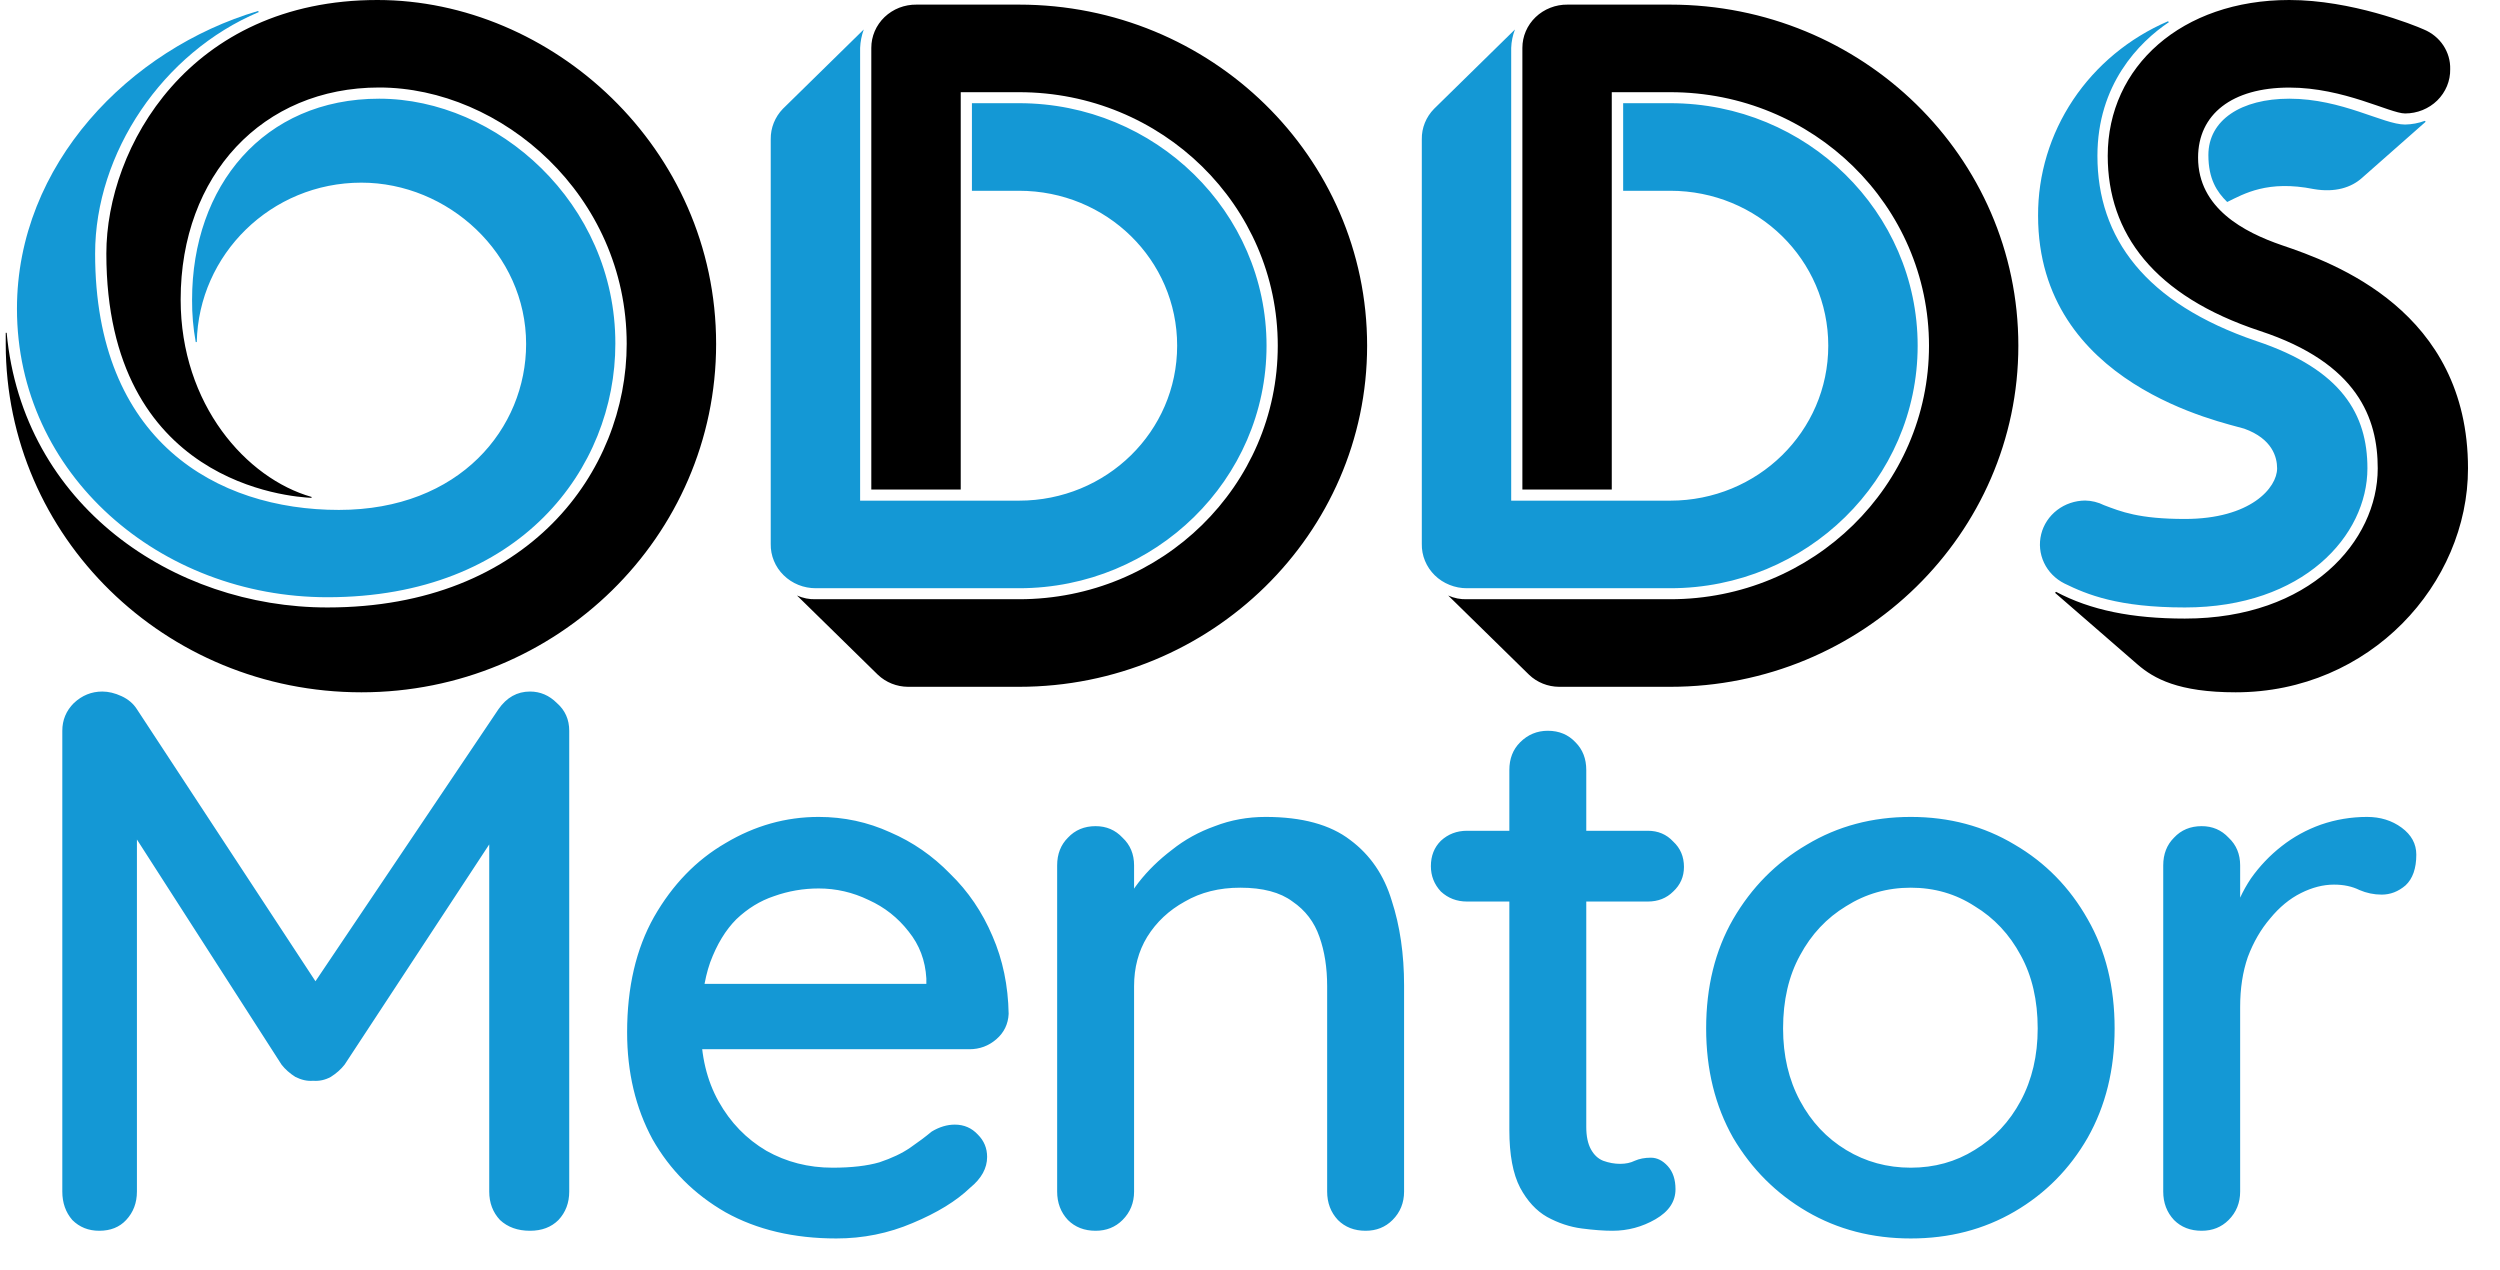
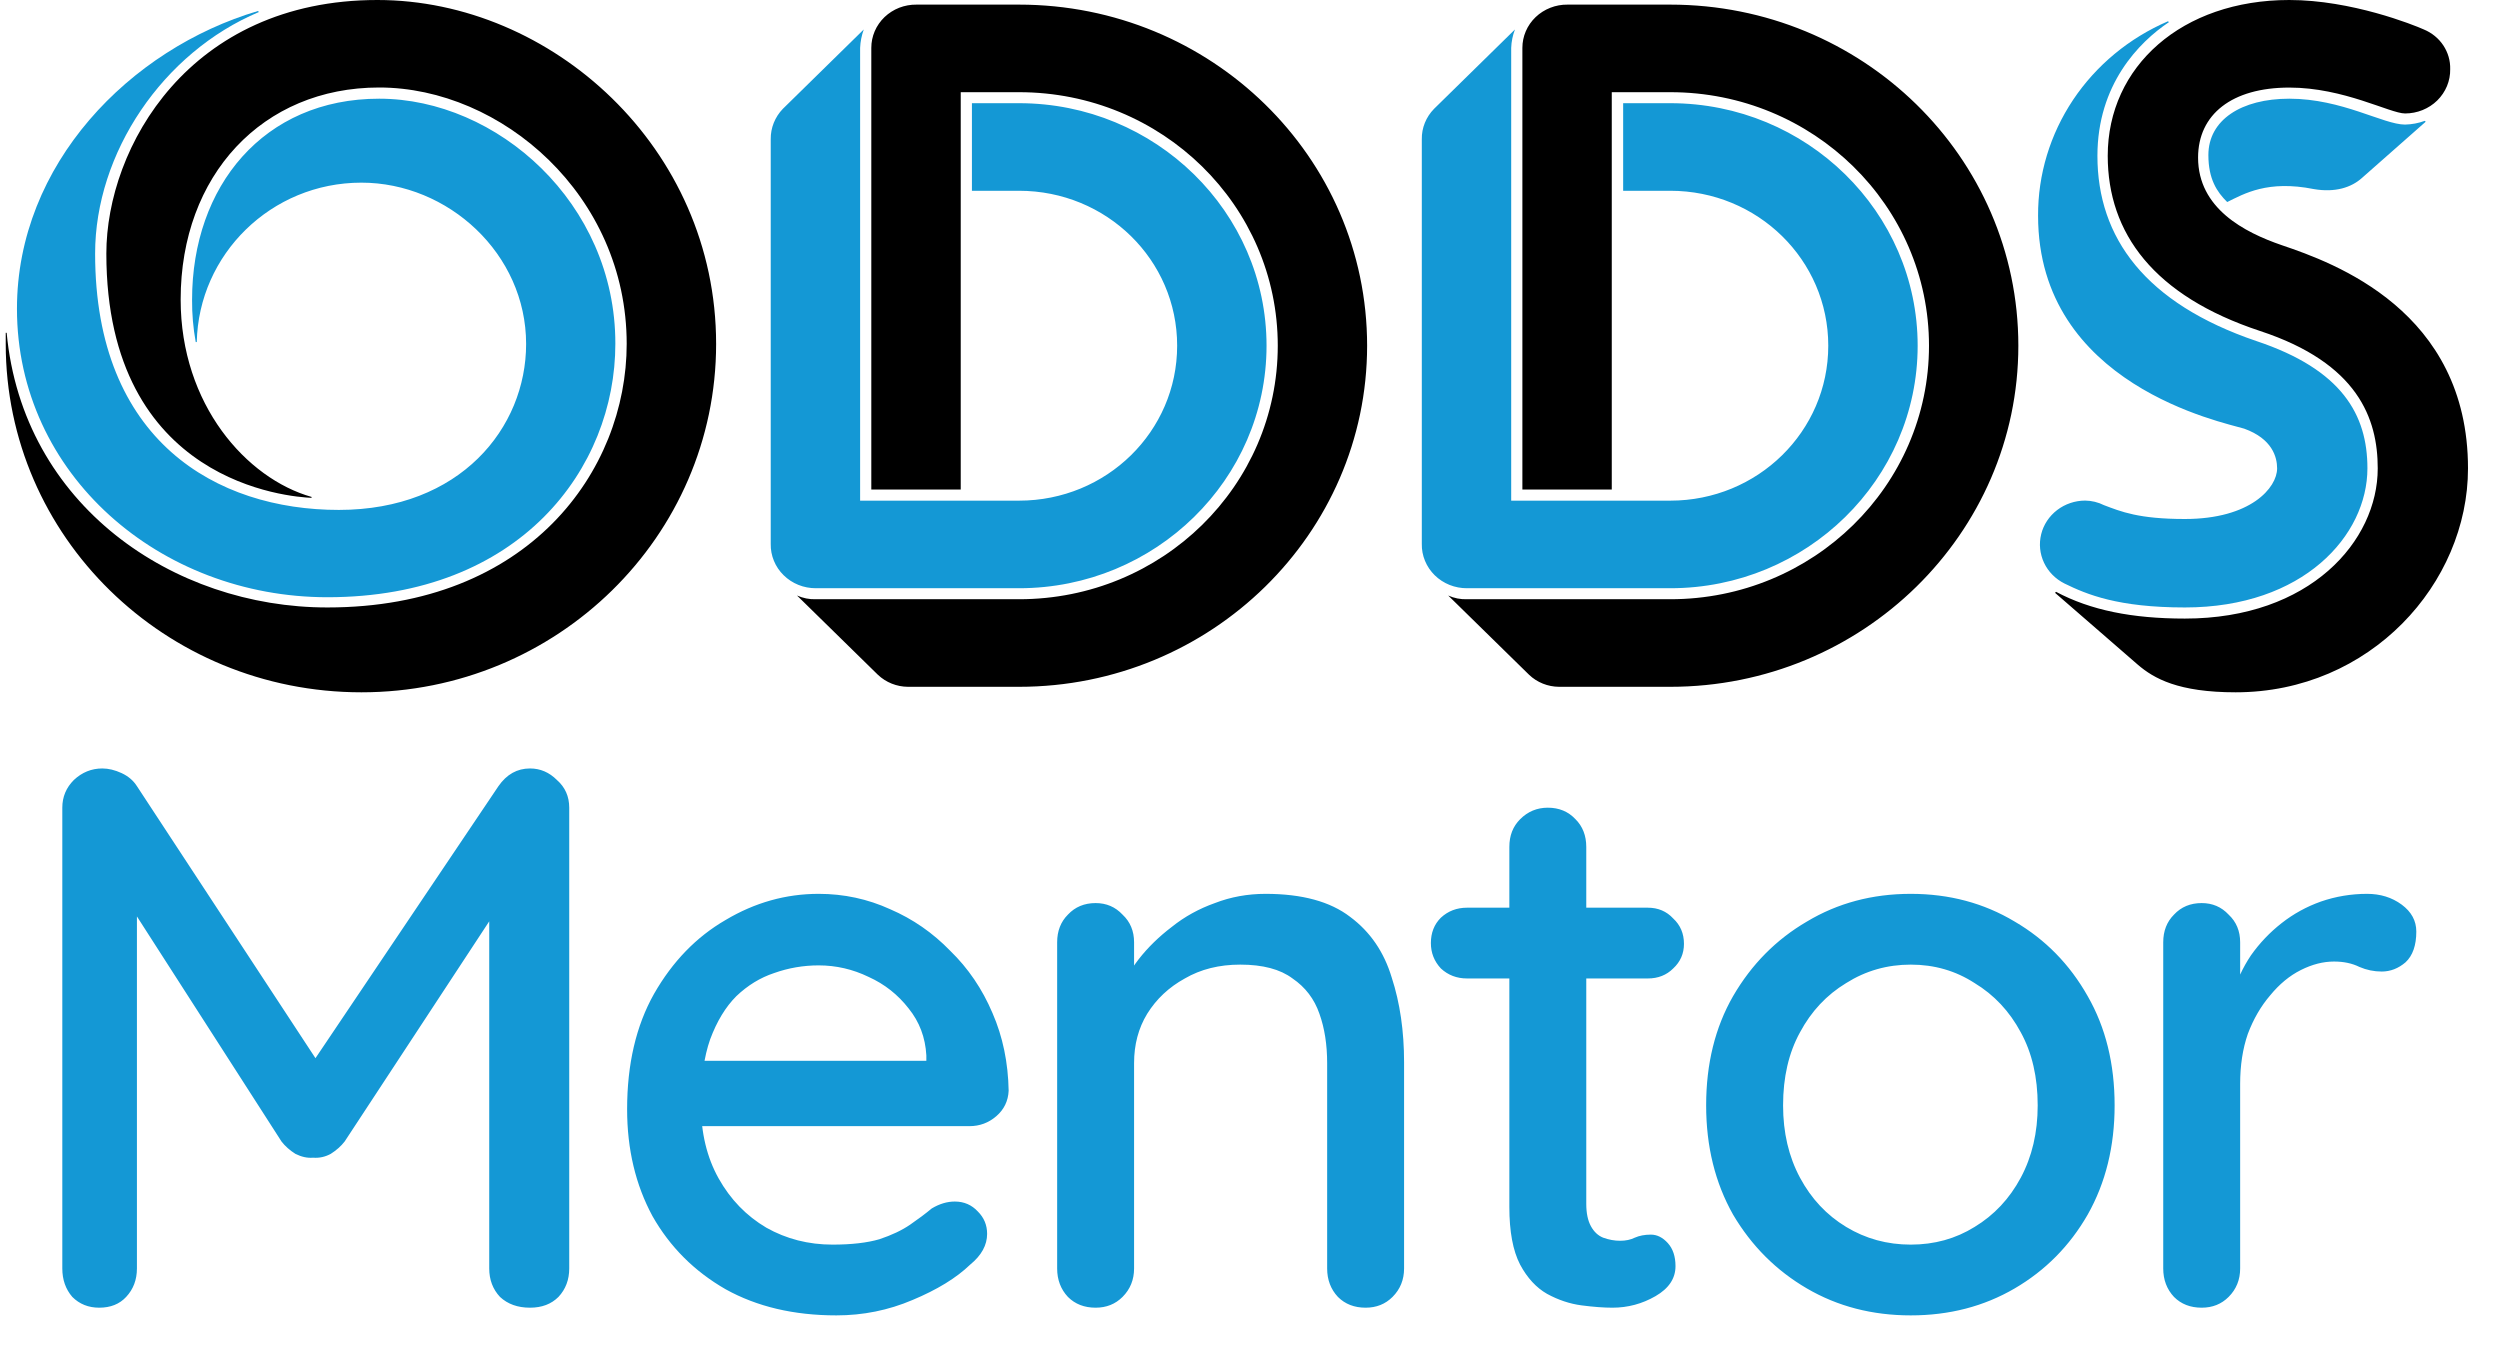
- <svg xmlns="http://www.w3.org/2000/svg" width="65" height="33" viewBox="0 0 65 33" fill="none">
-   <path d="M9.812 0C4.919 0 2.765 3.835 2.765 6.592C2.765 12.584 7.563 12.92 8.1 12.944V12.92C6.411 12.441 4.697 10.523 4.697 7.788C4.697 4.552 6.828 2.275 9.858 2.275C13.039 2.275 16.294 5.078 16.294 8.94C16.294 12.245 13.749 15.794 8.513 15.794C4.504 15.796 0.591 13.136 0.173 8.652H0.149V8.942C0.149 13.949 4.284 18 9.397 18C14.484 18 18.619 13.949 18.619 8.942C18.619 3.835 14.338 0 9.812 0ZM23.829 0.12C23.675 0.118 23.523 0.146 23.38 0.201C23.237 0.257 23.108 0.34 22.998 0.444C22.889 0.549 22.802 0.674 22.743 0.811C22.684 0.949 22.654 1.096 22.654 1.245V12.727H24.979V2.397H26.495C30.216 2.397 33.222 5.347 33.222 8.988C33.222 12.63 30.216 15.58 26.495 15.58H21.212C21.043 15.586 20.875 15.552 20.722 15.483L22.825 17.544C23.035 17.743 23.316 17.856 23.61 17.857H26.495C31.486 17.857 35.545 13.879 35.545 8.988C35.545 4.075 31.485 0.12 26.495 0.12H23.829ZM40.757 0.12C40.603 0.118 40.45 0.146 40.308 0.202C40.165 0.258 40.036 0.34 39.926 0.445C39.817 0.55 39.73 0.674 39.671 0.812C39.612 0.949 39.582 1.096 39.582 1.245V12.727H41.906V2.397H43.427C47.144 2.397 50.154 5.347 50.154 8.988C50.154 12.63 47.142 15.58 43.427 15.58H38.142C37.974 15.586 37.806 15.553 37.653 15.483L39.756 17.544C39.964 17.743 40.245 17.856 40.538 17.857H43.427C48.418 17.857 52.477 13.879 52.477 8.988C52.477 4.075 48.417 0.12 43.427 0.12H40.757ZM59.521 0C56.731 0 54.801 1.725 54.801 4.051C54.801 6.066 56.001 7.694 58.763 8.606C61.308 9.444 61.821 10.883 61.821 12.178C61.821 14.069 60.06 16.083 56.806 16.083C55.437 16.083 54.356 15.866 53.456 15.387L53.432 15.414L55.582 17.281C56.001 17.641 56.636 18 58.127 18C61.627 18 64.168 15.171 64.168 12.178C64.168 8.076 60.672 6.831 59.327 6.375C58.349 6.039 57.15 5.416 57.15 4.098C57.15 2.973 58.03 2.277 59.522 2.277C60.942 2.277 62.141 2.95 62.532 2.95C62.688 2.95 62.842 2.92 62.986 2.862C63.129 2.804 63.26 2.719 63.369 2.612C63.478 2.504 63.564 2.377 63.622 2.237C63.679 2.098 63.708 1.948 63.705 1.798C63.711 1.579 63.648 1.364 63.526 1.18C63.404 0.996 63.227 0.852 63.019 0.766C62.752 0.646 61.138 0 59.521 0Z" fill="black" />
-   <path d="M6.707 0.286C3.377 1.272 0.441 4.267 0.441 8.027C0.441 12.341 4.162 15.528 8.514 15.528C13.529 15.528 15.999 12.172 15.999 8.936C16.004 5.273 12.917 2.566 9.859 2.566C6.853 2.566 4.994 4.843 4.994 7.792C4.991 8.162 5.023 8.531 5.089 8.894H5.116C5.164 6.617 7.046 4.749 9.397 4.749C11.647 4.749 13.679 6.591 13.679 8.944C13.679 11.124 11.966 13.258 8.81 13.258C5.63 13.258 2.473 11.46 2.473 6.593C2.473 3.978 4.232 1.365 6.731 0.313L6.707 0.286ZM20.355 2.829C20.148 3.043 20.035 3.326 20.039 3.619V14.142C20.036 14.292 20.064 14.442 20.122 14.582C20.179 14.722 20.265 14.849 20.375 14.956C20.484 15.064 20.614 15.149 20.758 15.207C20.902 15.265 21.056 15.294 21.212 15.294H26.495C30.042 15.294 32.93 12.464 32.93 8.988C32.93 5.512 30.042 2.683 26.495 2.683H25.27V4.96H26.495C28.771 4.96 30.606 6.758 30.606 8.988C30.606 11.219 28.769 13.017 26.495 13.017H22.363V1.245C22.37 1.081 22.402 0.92 22.458 0.766L20.355 2.829ZM37.286 2.829C37.077 3.042 36.962 3.325 36.967 3.619V14.142C36.964 14.292 36.992 14.442 37.05 14.582C37.108 14.723 37.194 14.85 37.303 14.957C37.413 15.065 37.544 15.15 37.688 15.207C37.832 15.265 37.986 15.295 38.142 15.294H43.427C46.974 15.294 49.859 12.464 49.859 8.988C49.859 5.512 46.973 2.683 43.427 2.683H42.202V4.96H43.427C45.7 4.96 47.535 6.758 47.535 8.988C47.535 11.219 45.698 13.017 43.427 13.017H39.291V1.245C39.297 1.081 39.33 0.919 39.389 0.766L37.286 2.829ZM56.368 0.553C55.358 0.988 54.501 1.697 53.901 2.595C53.302 3.493 52.985 4.54 52.99 5.609C52.99 10.018 57.808 10.979 58.349 11.145C59.082 11.408 59.205 11.888 59.205 12.178C59.205 12.68 58.519 13.493 56.806 13.493C55.606 13.493 55.144 13.301 54.703 13.134C54.551 13.058 54.384 13.017 54.213 13.014C53.949 13.016 53.693 13.103 53.486 13.261C53.279 13.42 53.132 13.641 53.071 13.889C53.009 14.138 53.035 14.399 53.145 14.632C53.254 14.864 53.442 15.054 53.676 15.171C54.261 15.458 55.07 15.794 56.807 15.794C59.888 15.794 61.553 13.923 61.553 12.176C61.553 10.784 60.894 9.61 58.665 8.867C55.78 7.886 54.533 6.185 54.533 4.051C54.533 2.203 55.606 1.102 56.392 0.576L56.368 0.553ZM59.521 2.566C58.274 2.566 57.418 3.119 57.418 4.031C57.418 4.653 57.638 4.989 57.907 5.252C58.349 5.036 58.96 4.677 60.159 4.916C60.72 5.013 61.138 4.87 61.407 4.63L63.068 3.165L63.044 3.142C62.88 3.203 62.707 3.235 62.531 3.238C61.967 3.238 60.894 2.566 59.521 2.566V2.566Z" fill="#1498D5" />
-   <path d="M2.66 17.98C2.82 17.98 2.987 18.02 3.16 18.1C3.333 18.18 3.467 18.293 3.56 18.44L8.64 26.18L7.78 26.14L12.96 18.44C13.173 18.133 13.447 17.98 13.78 17.98C14.047 17.98 14.28 18.08 14.48 18.28C14.693 18.467 14.8 18.707 14.8 19V30.98C14.8 31.273 14.707 31.52 14.52 31.72C14.333 31.907 14.087 32 13.78 32C13.46 32 13.2 31.907 13 31.72C12.813 31.52 12.72 31.273 12.72 30.98V20.84L13.36 20.98L8.96 27.68C8.867 27.8 8.747 27.907 8.6 28C8.453 28.08 8.3 28.113 8.14 28.1C7.993 28.113 7.84 28.08 7.68 28C7.533 27.907 7.413 27.8 7.32 27.68L3.08 21.08L3.56 20.28V30.98C3.56 31.273 3.467 31.52 3.28 31.72C3.107 31.907 2.873 32 2.58 32C2.3 32 2.067 31.907 1.88 31.72C1.707 31.52 1.62 31.273 1.62 30.98V19C1.62 18.72 1.72 18.48 1.92 18.28C2.133 18.08 2.38 17.98 2.66 17.98ZM21.745 32.2C20.639 32.2 19.679 31.973 18.865 31.52C18.052 31.053 17.419 30.42 16.965 29.62C16.525 28.807 16.305 27.88 16.305 26.84C16.305 25.667 16.539 24.667 17.005 23.84C17.485 23 18.105 22.36 18.865 21.92C19.625 21.467 20.432 21.24 21.285 21.24C21.939 21.24 22.559 21.373 23.145 21.64C23.732 21.893 24.252 22.253 24.705 22.72C25.172 23.173 25.539 23.713 25.805 24.34C26.072 24.953 26.212 25.627 26.225 26.36C26.212 26.627 26.105 26.847 25.905 27.02C25.705 27.193 25.472 27.28 25.205 27.28H17.425L16.945 25.58H24.465L24.085 25.94V25.44C24.059 24.973 23.905 24.567 23.625 24.22C23.345 23.86 22.999 23.587 22.585 23.4C22.172 23.2 21.739 23.1 21.285 23.1C20.885 23.1 20.499 23.167 20.125 23.3C19.765 23.42 19.439 23.62 19.145 23.9C18.865 24.18 18.639 24.553 18.465 25.02C18.305 25.473 18.225 26.04 18.225 26.72C18.225 27.453 18.379 28.093 18.685 28.64C18.992 29.187 19.405 29.613 19.925 29.92C20.445 30.213 21.019 30.36 21.645 30.36C22.139 30.36 22.545 30.313 22.865 30.22C23.185 30.113 23.452 29.987 23.665 29.84C23.879 29.693 24.065 29.553 24.225 29.42C24.425 29.3 24.625 29.24 24.825 29.24C25.065 29.24 25.265 29.327 25.425 29.5C25.585 29.66 25.665 29.853 25.665 30.08C25.665 30.373 25.519 30.64 25.225 30.88C24.865 31.227 24.365 31.533 23.725 31.8C23.099 32.067 22.439 32.2 21.745 32.2ZM32.906 21.24C33.853 21.24 34.586 21.44 35.106 21.84C35.626 22.227 35.986 22.753 36.186 23.42C36.399 24.073 36.506 24.807 36.506 25.62V30.98C36.506 31.273 36.406 31.52 36.206 31.72C36.019 31.907 35.786 32 35.506 32C35.213 32 34.973 31.907 34.786 31.72C34.599 31.52 34.506 31.273 34.506 30.98V25.64C34.506 25.16 34.439 24.733 34.306 24.36C34.173 23.973 33.939 23.667 33.606 23.44C33.286 23.2 32.833 23.08 32.246 23.08C31.699 23.08 31.219 23.2 30.806 23.44C30.393 23.667 30.066 23.973 29.826 24.36C29.599 24.733 29.486 25.16 29.486 25.64V30.98C29.486 31.273 29.386 31.52 29.186 31.72C28.999 31.907 28.766 32 28.486 32C28.193 32 27.953 31.907 27.766 31.72C27.579 31.52 27.486 31.273 27.486 30.98V22.5C27.486 22.207 27.579 21.967 27.766 21.78C27.953 21.58 28.193 21.48 28.486 21.48C28.766 21.48 28.999 21.58 29.186 21.78C29.386 21.967 29.486 22.207 29.486 22.5V23.62L29.126 23.82C29.219 23.527 29.379 23.233 29.606 22.94C29.846 22.633 30.133 22.353 30.466 22.1C30.799 21.833 31.173 21.627 31.586 21.48C31.999 21.32 32.439 21.24 32.906 21.24ZM38.143 21.6H42.843C43.109 21.6 43.33 21.693 43.503 21.88C43.69 22.053 43.783 22.273 43.783 22.54C43.783 22.793 43.69 23.007 43.503 23.18C43.33 23.353 43.109 23.44 42.843 23.44H38.143C37.876 23.44 37.65 23.353 37.463 23.18C37.289 22.993 37.203 22.773 37.203 22.52C37.203 22.253 37.289 22.033 37.463 21.86C37.65 21.687 37.876 21.6 38.143 21.6ZM40.243 19C40.536 19 40.776 19.1 40.963 19.3C41.15 19.487 41.243 19.727 41.243 20.02V29.3C41.243 29.54 41.283 29.733 41.363 29.88C41.443 30.027 41.55 30.127 41.683 30.18C41.83 30.233 41.976 30.26 42.123 30.26C42.27 30.26 42.396 30.233 42.503 30.18C42.623 30.127 42.763 30.1 42.923 30.1C43.083 30.1 43.23 30.173 43.363 30.32C43.496 30.467 43.563 30.667 43.563 30.92C43.563 31.24 43.389 31.5 43.043 31.7C42.696 31.9 42.323 32 41.923 32C41.696 32 41.429 31.98 41.123 31.94C40.816 31.9 40.516 31.8 40.223 31.64C39.943 31.48 39.709 31.227 39.523 30.88C39.336 30.52 39.243 30.02 39.243 29.38V20.02C39.243 19.727 39.336 19.487 39.523 19.3C39.723 19.1 39.963 19 40.243 19ZM54.98 26.74C54.98 27.807 54.747 28.753 54.28 29.58C53.813 30.393 53.18 31.033 52.38 31.5C51.58 31.967 50.68 32.2 49.68 32.2C48.68 32.2 47.78 31.967 46.98 31.5C46.18 31.033 45.54 30.393 45.06 29.58C44.593 28.753 44.36 27.807 44.36 26.74C44.36 25.66 44.593 24.713 45.06 23.9C45.54 23.073 46.18 22.427 46.98 21.96C47.78 21.48 48.68 21.24 49.68 21.24C50.68 21.24 51.58 21.48 52.38 21.96C53.18 22.427 53.813 23.073 54.28 23.9C54.747 24.713 54.98 25.66 54.98 26.74ZM52.98 26.74C52.98 26.007 52.833 25.373 52.54 24.84C52.247 24.293 51.847 23.867 51.34 23.56C50.847 23.24 50.293 23.08 49.68 23.08C49.067 23.08 48.507 23.24 48 23.56C47.493 23.867 47.093 24.293 46.8 24.84C46.507 25.373 46.36 26.007 46.36 26.74C46.36 27.447 46.507 28.073 46.8 28.62C47.093 29.167 47.493 29.593 48 29.9C48.507 30.207 49.067 30.36 49.68 30.36C50.293 30.36 50.847 30.207 51.34 29.9C51.847 29.593 52.247 29.167 52.54 28.62C52.833 28.073 52.98 27.447 52.98 26.74ZM57.244 32C56.95 32 56.71 31.907 56.524 31.72C56.337 31.52 56.244 31.273 56.244 30.98V22.5C56.244 22.207 56.337 21.967 56.524 21.78C56.71 21.58 56.95 21.48 57.244 21.48C57.524 21.48 57.757 21.58 57.944 21.78C58.144 21.967 58.244 22.207 58.244 22.5V24.74L58.044 23.88C58.15 23.507 58.31 23.16 58.524 22.84C58.75 22.52 59.017 22.24 59.324 22C59.63 21.76 59.97 21.573 60.344 21.44C60.73 21.307 61.13 21.24 61.544 21.24C61.89 21.24 62.19 21.333 62.444 21.52C62.697 21.707 62.824 21.94 62.824 22.22C62.824 22.58 62.73 22.847 62.544 23.02C62.357 23.18 62.15 23.26 61.924 23.26C61.724 23.26 61.53 23.22 61.344 23.14C61.157 23.047 60.937 23 60.684 23C60.404 23 60.117 23.073 59.824 23.22C59.53 23.367 59.264 23.587 59.024 23.88C58.784 24.16 58.59 24.493 58.444 24.88C58.31 25.267 58.244 25.7 58.244 26.18V30.98C58.244 31.273 58.144 31.52 57.944 31.72C57.757 31.907 57.524 32 57.244 32Z" fill="#1498D5" />
+ <svg xmlns="http://www.w3.org/2000/svg" width="65" height="35" viewBox="0 0 65 35" fill="none">
+   <path d="M9.812 0C4.919 0 2.765 3.835 2.765 6.592C2.765 12.584 7.563 12.92 8.1 12.944V12.92C6.411 12.441 4.697 10.523 4.697 7.788C4.697 4.552 6.828 2.275 9.858 2.275C13.039 2.275 16.294 5.078 16.294 8.94C16.294 12.245 13.749 15.794 8.513 15.794C4.504 15.796 0.591 13.136 0.173 8.652H0.149V8.942C0.149 13.949 4.284 18 9.397 18C14.484 18 18.619 13.949 18.619 8.942C18.619 3.835 14.338 0 9.812 0ZM23.829 0.12C23.675 0.118 23.523 0.146 23.38 0.201C23.237 0.257 23.108 0.34 22.998 0.444C22.889 0.549 22.802 0.674 22.743 0.811C22.684 0.949 22.654 1.096 22.654 1.245V12.727H24.979V2.397H26.495C30.216 2.397 33.222 5.347 33.222 8.988C33.222 12.63 30.216 15.58 26.495 15.58H21.212C21.043 15.586 20.875 15.552 20.722 15.483L22.825 17.544C23.035 17.743 23.316 17.856 23.61 17.857H26.495C31.486 17.857 35.545 13.879 35.545 8.988C35.545 4.075 31.485 0.12 26.495 0.12H23.829ZM40.757 0.12C40.603 0.118 40.45 0.146 40.308 0.202C40.165 0.258 40.036 0.34 39.926 0.445C39.817 0.55 39.73 0.674 39.671 0.812C39.612 0.949 39.582 1.096 39.582 1.245V12.727H41.906V2.397H43.427C47.144 2.397 50.154 5.347 50.154 8.988C50.154 12.63 47.142 15.58 43.427 15.58H38.142C37.974 15.586 37.806 15.553 37.653 15.483L39.756 17.544C39.964 17.743 40.245 17.856 40.538 17.857H43.427C48.418 17.857 52.477 13.879 52.477 8.988C52.477 4.075 48.417 0.12 43.427 0.12H40.757ZM59.521 0C56.731 0 54.801 1.725 54.801 4.051C54.801 6.066 56.001 7.694 58.763 8.606C61.308 9.444 61.821 10.883 61.821 12.178C61.821 14.069 60.06 16.083 56.806 16.083C55.437 16.083 54.356 15.866 53.456 15.387L53.432 15.414L55.582 17.281C56.001 17.641 56.636 18 58.127 18C61.627 18 64.168 15.171 64.168 12.178C64.168 8.076 60.672 6.831 59.327 6.375C58.348 6.039 57.15 5.416 57.15 4.098C57.15 2.973 58.03 2.277 59.522 2.277C60.942 2.277 62.141 2.95 62.532 2.95C62.688 2.95 62.842 2.92 62.986 2.862C63.129 2.804 63.26 2.719 63.369 2.612C63.478 2.504 63.564 2.377 63.622 2.237C63.679 2.098 63.708 1.948 63.705 1.798C63.711 1.579 63.648 1.364 63.526 1.18C63.404 0.996 63.227 0.852 63.019 0.766C62.752 0.646 61.138 0 59.521 0Z" fill="black" />
+   <path d="M6.707 0.286C3.377 1.272 0.441 4.268 0.441 8.027C0.441 12.341 4.162 15.528 8.514 15.528C13.529 15.528 15.999 12.172 15.999 8.937C16.004 5.273 12.917 2.566 9.859 2.566C6.853 2.566 4.994 4.843 4.994 7.792C4.991 8.162 5.023 8.531 5.089 8.894H5.116C5.164 6.617 7.046 4.749 9.397 4.749C11.647 4.749 13.679 6.592 13.679 8.944C13.679 11.124 11.966 13.258 8.81 13.258C5.63 13.258 2.473 11.46 2.473 6.593C2.473 3.978 4.232 1.365 6.731 0.313L6.707 0.286ZM20.355 2.829C20.148 3.043 20.035 3.326 20.039 3.619V14.142C20.036 14.292 20.064 14.442 20.122 14.582C20.179 14.722 20.265 14.849 20.375 14.956C20.484 15.064 20.614 15.149 20.758 15.207C20.902 15.265 21.056 15.294 21.212 15.294H26.495C30.042 15.294 32.93 12.464 32.93 8.988C32.93 5.512 30.042 2.683 26.495 2.683H25.27V4.96H26.495C28.771 4.96 30.606 6.758 30.606 8.988C30.606 11.219 28.769 13.017 26.495 13.017H22.363V1.245C22.37 1.081 22.402 0.92 22.458 0.766L20.355 2.829ZM37.286 2.829C37.077 3.042 36.962 3.325 36.967 3.619V14.142C36.964 14.293 36.992 14.442 37.05 14.582C37.108 14.723 37.194 14.85 37.303 14.957C37.413 15.065 37.544 15.15 37.688 15.208C37.832 15.265 37.986 15.295 38.142 15.294H43.427C46.974 15.294 49.859 12.464 49.859 8.988C49.859 5.512 46.973 2.683 43.427 2.683H42.202V4.96H43.427C45.7 4.96 47.535 6.758 47.535 8.988C47.535 11.219 45.698 13.017 43.427 13.017H39.291V1.245C39.297 1.081 39.33 0.919 39.389 0.766L37.286 2.829ZM56.368 0.553C55.358 0.988 54.501 1.698 53.901 2.595C53.302 3.493 52.985 4.54 52.99 5.609C52.99 10.018 57.808 10.979 58.349 11.145C59.082 11.409 59.205 11.888 59.205 12.178C59.205 12.68 58.519 13.494 56.806 13.494C55.606 13.494 55.144 13.301 54.703 13.134C54.551 13.058 54.384 13.017 54.213 13.015C53.949 13.016 53.693 13.103 53.486 13.261C53.279 13.42 53.132 13.641 53.071 13.889C53.009 14.138 53.035 14.399 53.145 14.632C53.254 14.864 53.442 15.054 53.676 15.171C54.261 15.458 55.07 15.794 56.807 15.794C59.888 15.794 61.553 13.923 61.553 12.176C61.553 10.784 60.894 9.61 58.665 8.867C55.78 7.886 54.533 6.185 54.533 4.051C54.533 2.204 55.606 1.102 56.392 0.576L56.368 0.553ZM59.521 2.566C58.274 2.566 57.418 3.119 57.418 4.031C57.418 4.653 57.638 4.989 57.907 5.253C58.349 5.036 58.96 4.677 60.159 4.916C60.72 5.013 61.138 4.87 61.407 4.63L63.068 3.165L63.044 3.142C62.88 3.203 62.707 3.235 62.531 3.239C61.967 3.239 60.894 2.566 59.521 2.566Z" fill="#1498D5" />
+   <path d="M2.66 19.98C2.82 19.98 2.987 20.02 3.16 20.1C3.333 20.18 3.467 20.293 3.56 20.44L8.64 28.18L7.78 28.14L12.96 20.44C13.173 20.133 13.447 19.98 13.78 19.98C14.047 19.98 14.28 20.08 14.48 20.28C14.693 20.467 14.8 20.707 14.8 21V32.98C14.8 33.273 14.707 33.52 14.52 33.72C14.333 33.907 14.087 34 13.78 34C13.46 34 13.2 33.907 13 33.72C12.813 33.52 12.72 33.273 12.72 32.98V22.84L13.36 22.98L8.96 29.68C8.867 29.8 8.747 29.907 8.6 30C8.453 30.08 8.3 30.113 8.14 30.1C7.993 30.113 7.84 30.08 7.68 30C7.533 29.907 7.413 29.8 7.32 29.68L3.08 23.08L3.56 22.28V32.98C3.56 33.273 3.467 33.52 3.28 33.72C3.107 33.907 2.873 34 2.58 34C2.3 34 2.067 33.907 1.88 33.72C1.707 33.52 1.62 33.273 1.62 32.98V21C1.62 20.72 1.72 20.48 1.92 20.28C2.133 20.08 2.38 19.98 2.66 19.98ZM21.745 34.2C20.639 34.2 19.679 33.973 18.865 33.52C18.052 33.053 17.419 32.42 16.965 31.62C16.525 30.807 16.305 29.88 16.305 28.84C16.305 27.667 16.539 26.667 17.005 25.84C17.485 25 18.105 24.36 18.865 23.92C19.625 23.467 20.432 23.24 21.285 23.24C21.939 23.24 22.559 23.373 23.145 23.64C23.732 23.893 24.252 24.253 24.705 24.72C25.172 25.173 25.539 25.713 25.805 26.34C26.072 26.953 26.212 27.627 26.225 28.36C26.212 28.627 26.105 28.847 25.905 29.02C25.705 29.193 25.472 29.28 25.205 29.28H17.425L16.945 27.58H24.465L24.085 27.94V27.44C24.059 26.973 23.905 26.567 23.625 26.22C23.345 25.86 22.999 25.587 22.585 25.4C22.172 25.2 21.739 25.1 21.285 25.1C20.885 25.1 20.499 25.167 20.125 25.3C19.765 25.42 19.439 25.62 19.145 25.9C18.865 26.18 18.639 26.553 18.465 27.02C18.305 27.473 18.225 28.04 18.225 28.72C18.225 29.453 18.379 30.093 18.685 30.64C18.992 31.187 19.405 31.613 19.925 31.92C20.445 32.213 21.019 32.36 21.645 32.36C22.139 32.36 22.545 32.313 22.865 32.22C23.185 32.113 23.452 31.987 23.665 31.84C23.879 31.693 24.065 31.553 24.225 31.42C24.425 31.3 24.625 31.24 24.825 31.24C25.065 31.24 25.265 31.327 25.425 31.5C25.585 31.66 25.665 31.853 25.665 32.08C25.665 32.373 25.519 32.64 25.225 32.88C24.865 33.227 24.365 33.533 23.725 33.8C23.099 34.067 22.439 34.2 21.745 34.2ZM32.906 23.24C33.853 23.24 34.586 23.44 35.106 23.84C35.626 24.227 35.986 24.753 36.186 25.42C36.399 26.073 36.506 26.807 36.506 27.62V32.98C36.506 33.273 36.406 33.52 36.206 33.72C36.019 33.907 35.786 34 35.506 34C35.213 34 34.973 33.907 34.786 33.72C34.599 33.52 34.506 33.273 34.506 32.98V27.64C34.506 27.16 34.439 26.733 34.306 26.36C34.173 25.973 33.939 25.667 33.606 25.44C33.286 25.2 32.833 25.08 32.246 25.08C31.699 25.08 31.219 25.2 30.806 25.44C30.393 25.667 30.066 25.973 29.826 26.36C29.599 26.733 29.486 27.16 29.486 27.64V32.98C29.486 33.273 29.386 33.52 29.186 33.72C28.999 33.907 28.766 34 28.486 34C28.193 34 27.953 33.907 27.766 33.72C27.579 33.52 27.486 33.273 27.486 32.98V24.5C27.486 24.207 27.579 23.967 27.766 23.78C27.953 23.58 28.193 23.48 28.486 23.48C28.766 23.48 28.999 23.58 29.186 23.78C29.386 23.967 29.486 24.207 29.486 24.5V25.62L29.126 25.82C29.219 25.527 29.379 25.233 29.606 24.94C29.846 24.633 30.133 24.353 30.466 24.1C30.799 23.833 31.173 23.627 31.586 23.48C31.999 23.32 32.439 23.24 32.906 23.24ZM38.143 23.6H42.843C43.109 23.6 43.33 23.693 43.503 23.88C43.69 24.053 43.783 24.273 43.783 24.54C43.783 24.793 43.69 25.007 43.503 25.18C43.33 25.353 43.109 25.44 42.843 25.44H38.143C37.876 25.44 37.65 25.353 37.463 25.18C37.289 24.993 37.203 24.773 37.203 24.52C37.203 24.253 37.289 24.033 37.463 23.86C37.65 23.687 37.876 23.6 38.143 23.6ZM40.243 21C40.536 21 40.776 21.1 40.963 21.3C41.15 21.487 41.243 21.727 41.243 22.02V31.3C41.243 31.54 41.283 31.733 41.363 31.88C41.443 32.027 41.55 32.127 41.683 32.18C41.83 32.233 41.976 32.26 42.123 32.26C42.27 32.26 42.396 32.233 42.503 32.18C42.623 32.127 42.763 32.1 42.923 32.1C43.083 32.1 43.23 32.173 43.363 32.32C43.496 32.467 43.563 32.667 43.563 32.92C43.563 33.24 43.389 33.5 43.043 33.7C42.696 33.9 42.323 34 41.923 34C41.696 34 41.429 33.98 41.123 33.94C40.816 33.9 40.516 33.8 40.223 33.64C39.943 33.48 39.709 33.227 39.523 32.88C39.336 32.52 39.243 32.02 39.243 31.38V22.02C39.243 21.727 39.336 21.487 39.523 21.3C39.723 21.1 39.963 21 40.243 21ZM54.98 28.74C54.98 29.807 54.747 30.753 54.28 31.58C53.813 32.393 53.18 33.033 52.38 33.5C51.58 33.967 50.68 34.2 49.68 34.2C48.68 34.2 47.78 33.967 46.98 33.5C46.18 33.033 45.54 32.393 45.06 31.58C44.593 30.753 44.36 29.807 44.36 28.74C44.36 27.66 44.593 26.713 45.06 25.9C45.54 25.073 46.18 24.427 46.98 23.96C47.78 23.48 48.68 23.24 49.68 23.24C50.68 23.24 51.58 23.48 52.38 23.96C53.18 24.427 53.813 25.073 54.28 25.9C54.747 26.713 54.98 27.66 54.98 28.74ZM52.98 28.74C52.98 28.007 52.833 27.373 52.54 26.84C52.247 26.293 51.847 25.867 51.34 25.56C50.847 25.24 50.293 25.08 49.68 25.08C49.067 25.08 48.507 25.24 48 25.56C47.493 25.867 47.093 26.293 46.8 26.84C46.507 27.373 46.36 28.007 46.36 28.74C46.36 29.447 46.507 30.073 46.8 30.62C47.093 31.167 47.493 31.593 48 31.9C48.507 32.207 49.067 32.36 49.68 32.36C50.293 32.36 50.847 32.207 51.34 31.9C51.847 31.593 52.247 31.167 52.54 30.62C52.833 30.073 52.98 29.447 52.98 28.74ZM57.244 34C56.95 34 56.71 33.907 56.524 33.72C56.337 33.52 56.244 33.273 56.244 32.98V24.5C56.244 24.207 56.337 23.967 56.524 23.78C56.71 23.58 56.95 23.48 57.244 23.48C57.524 23.48 57.757 23.58 57.944 23.78C58.144 23.967 58.244 24.207 58.244 24.5V26.74L58.044 25.88C58.15 25.507 58.31 25.16 58.524 24.84C58.75 24.52 59.017 24.24 59.324 24C59.63 23.76 59.97 23.573 60.344 23.44C60.73 23.307 61.13 23.24 61.544 23.24C61.89 23.24 62.19 23.333 62.444 23.52C62.697 23.707 62.824 23.94 62.824 24.22C62.824 24.58 62.73 24.847 62.544 25.02C62.357 25.18 62.15 25.26 61.924 25.26C61.724 25.26 61.53 25.22 61.344 25.14C61.157 25.047 60.937 25 60.684 25C60.404 25 60.117 25.073 59.824 25.22C59.53 25.367 59.264 25.587 59.024 25.88C58.784 26.16 58.59 26.493 58.444 26.88C58.31 27.267 58.244 27.7 58.244 28.18V32.98C58.244 33.273 58.144 33.52 57.944 33.72C57.757 33.907 57.524 34 57.244 34Z" fill="#1498D5" />
</svg>
